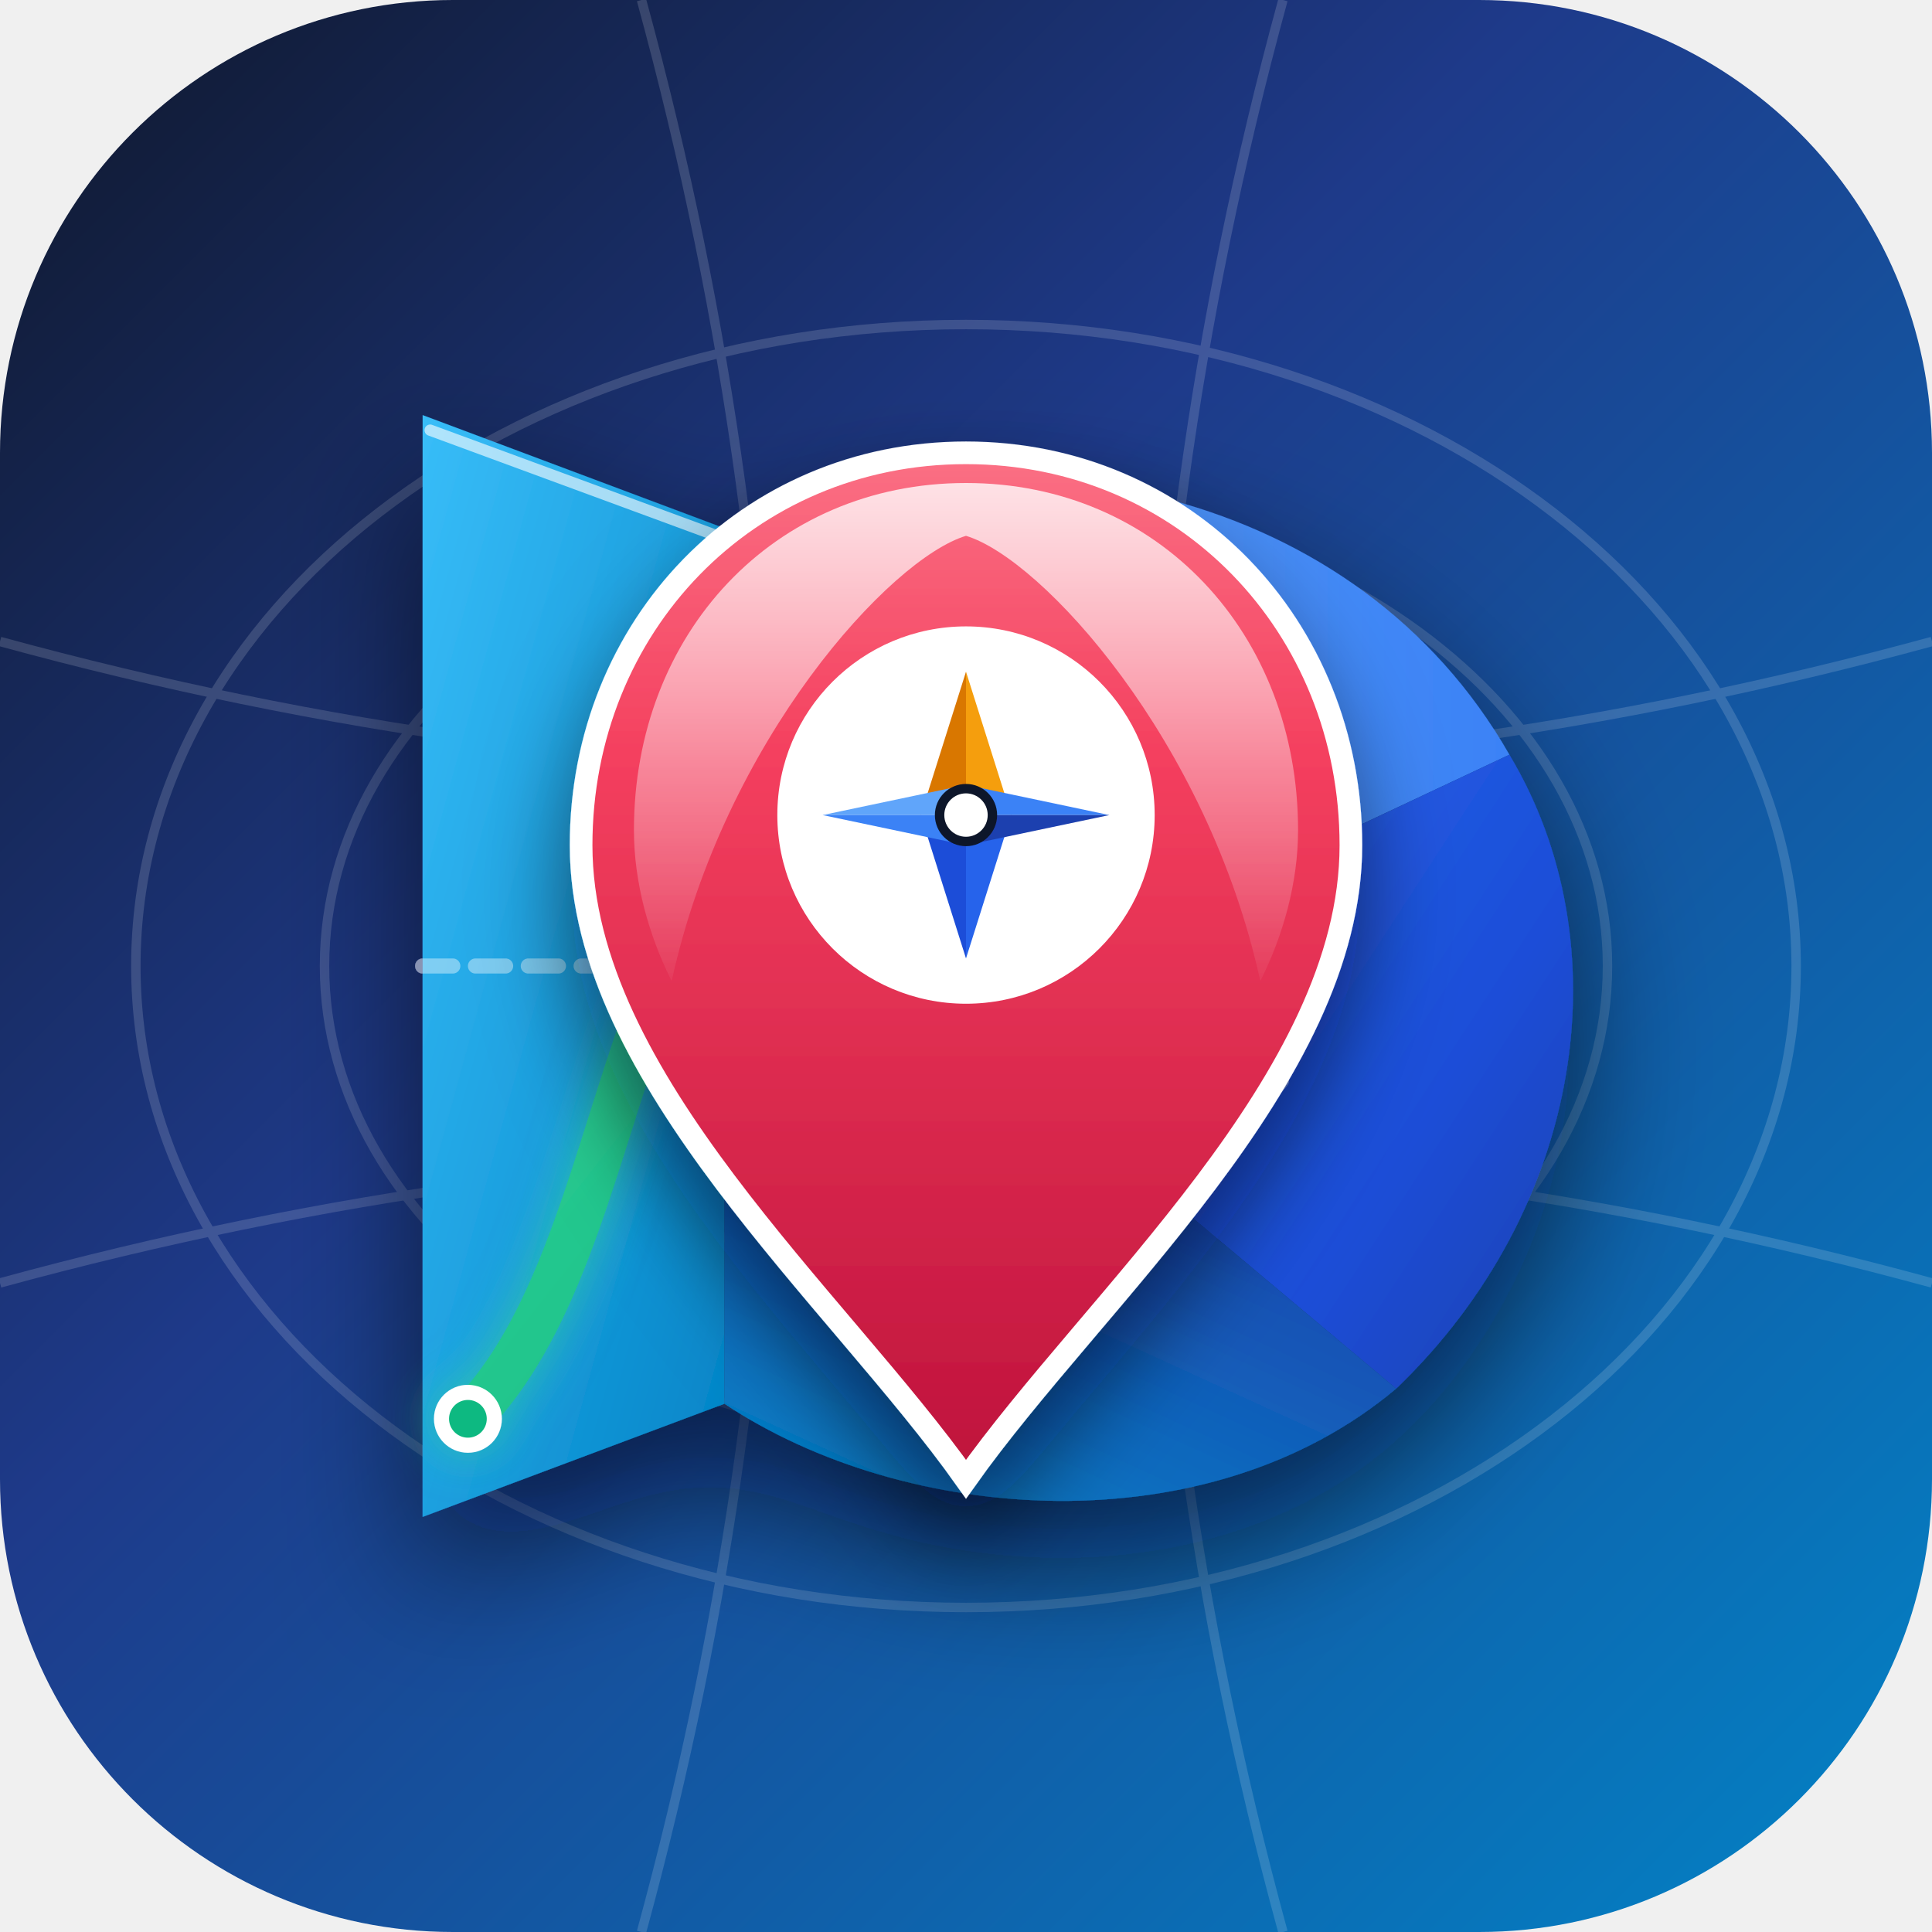
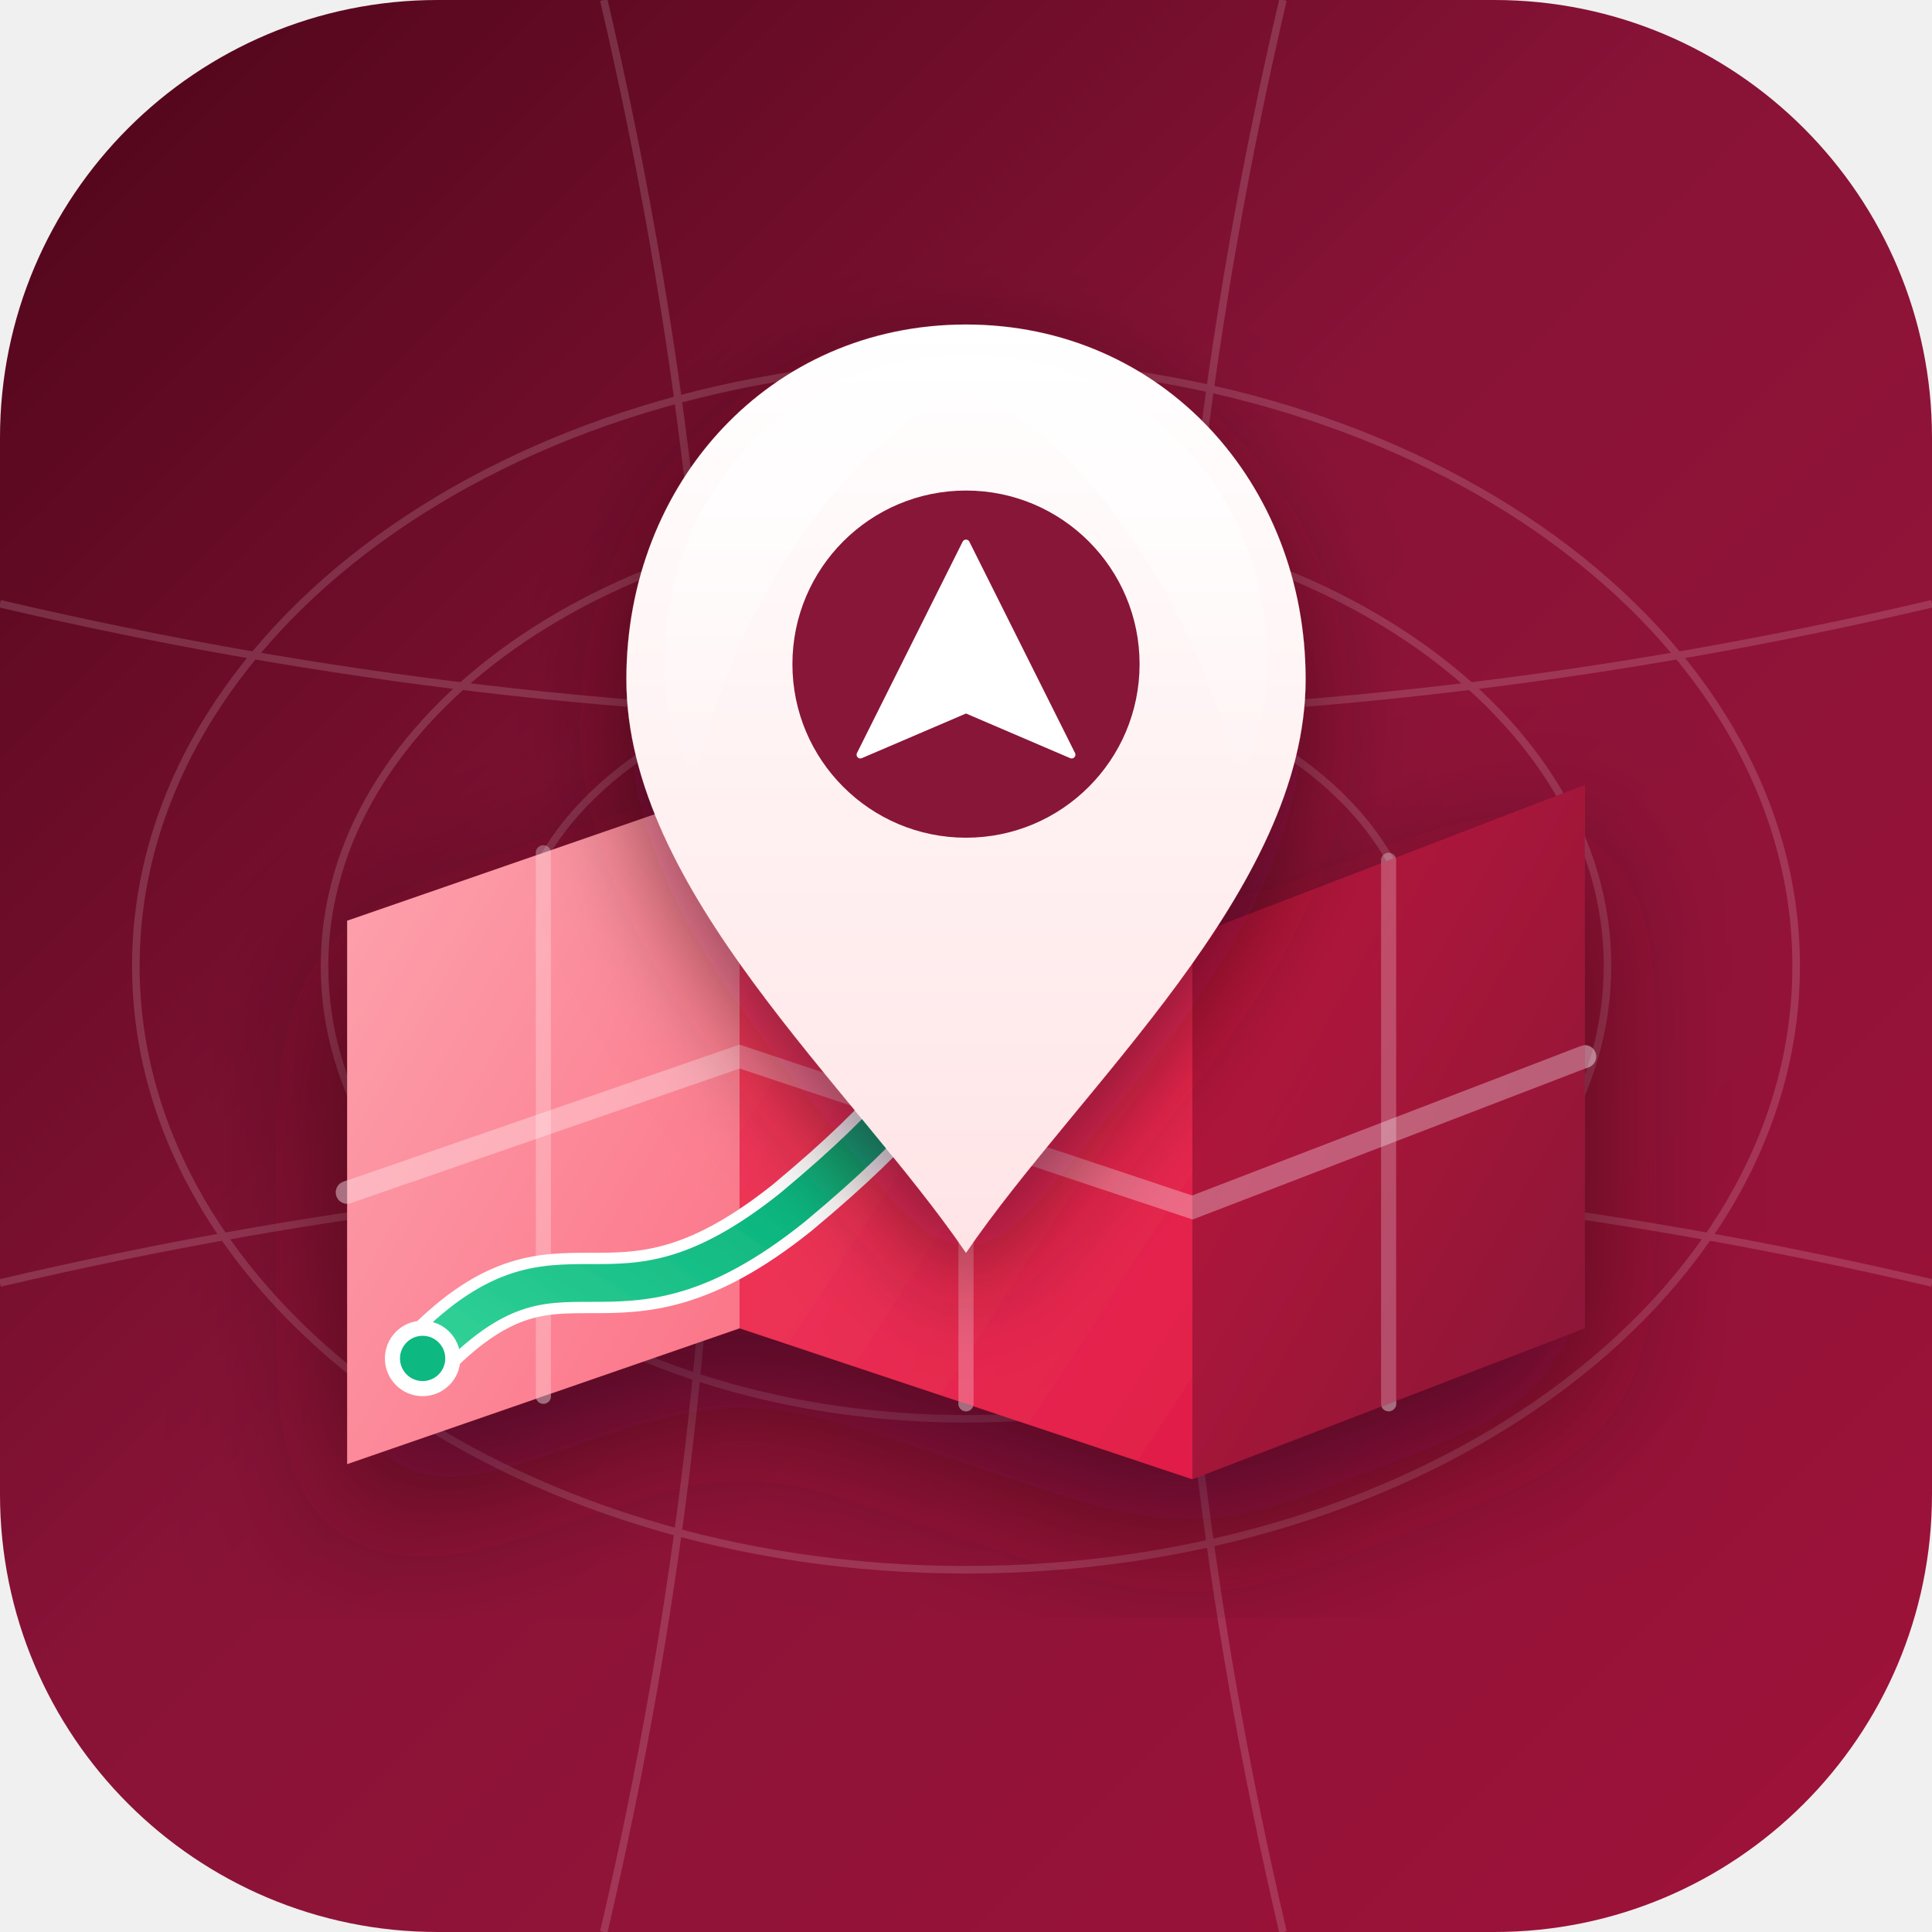
- <svg xmlns="http://www.w3.org/2000/svg" viewBox="0 0 512 512" width="512" height="512" role="img" aria-label="D'Maps - Offline Navigation OS">
+ <svg xmlns="http://www.w3.org/2000/svg" viewBox="0 0 512 512" width="512" height="512" role="img" aria-label="D'Maps">
  <defs>
-     <linearGradient id="dmapsBg" x1="0%" y1="0%" x2="100%" y2="100%">
-       <stop offset="0%" stop-color="#0F172A" />
-       <stop offset="40%" stop-color="#1E3A8A" />
-       <stop offset="100%" stop-color="#0284C7" />
+     <linearGradient id="bgGrad" x1="0%" y1="0%" x2="100%" y2="100%">
+       <stop offset="0%" stop-color="#4C0519" />
+       <stop offset="45%" stop-color="#881337" />
+       <stop offset="100%" stop-color="#9F1239" />
    </linearGradient>
-     <linearGradient id="spineGrad" x1="0%" y1="0%" x2="100%" y2="100%">
-       <stop offset="0%" stop-color="#38BDF8" />
-       <stop offset="100%" stop-color="#0284C7" />
+     <linearGradient id="foldLeft" x1="0%" y1="0%" x2="100%" y2="100%">
+       <stop offset="0%" stop-color="#FDA4AF" />
+       <stop offset="100%" stop-color="#FB7185" />
    </linearGradient>
-     <linearGradient id="topCurveGrad" x1="0%" y1="0%" x2="100%" y2="0%">
-       <stop offset="0%" stop-color="#60A5FA" />
-       <stop offset="100%" stop-color="#3B82F6" />
+     <linearGradient id="foldCenter" x1="0%" y1="0%" x2="100%" y2="100%">
+       <stop offset="0%" stop-color="#F43F5E" />
+       <stop offset="100%" stop-color="#E11D48" />
    </linearGradient>
-     <linearGradient id="outerLoopGrad" x1="0%" y1="0%" x2="100%" y2="100%">
-       <stop offset="0%" stop-color="#2563EB" />
-       <stop offset="60%" stop-color="#1D4ED8" />
-       <stop offset="100%" stop-color="#1E40AF" />
+     <linearGradient id="foldRight" x1="0%" y1="0%" x2="100%" y2="100%">
+       <stop offset="0%" stop-color="#BE123C" />
+       <stop offset="100%" stop-color="#881337" />
    </linearGradient>
-     <linearGradient id="bottomCurveGrad" x1="100%" y1="0%" x2="0%" y2="100%">
-       <stop offset="0%" stop-color="#1E40AF" />
-       <stop offset="100%" stop-color="#0284C7" />
+     <linearGradient id="pinGrad" x1="0%" y1="0%" x2="0%" y2="100%">
+       <stop offset="0%" stop-color="#FFFFFF" />
+       <stop offset="100%" stop-color="#FFE4E6" />
    </linearGradient>
-     <linearGradient id="pinBodyGrad" x1="0%" y1="0%" x2="0%" y2="100%">
-       <stop offset="0%" stop-color="#FB7185" />
-       <stop offset="30%" stop-color="#F43F5E" />
-       <stop offset="100%" stop-color="#BE123C" />
+     <linearGradient id="pinHighlight" x1="0%" y1="0%" x2="0%" y2="100%">
+       <stop offset="0%" stop-color="#FFFFFF" stop-opacity="0.8" />
+       <stop offset="100%" stop-color="#FFFFFF" stop-opacity="0" />
    </linearGradient>
-     <linearGradient id="pinGleam" x1="0%" y1="0%" x2="0%" y2="100%">
-       <stop offset="0%" stop-color="#FFFFFF" stop-opacity="0.8" />
-       <stop offset="100%" stop-color="#FFFFFF" stop-opacity="0.05" />
+     <linearGradient id="routeGrad" x1="0%" y1="100%" x2="100%" y2="0%">
+       <stop offset="0%" stop-color="#34D399" />
+       <stop offset="50%" stop-color="#10B981" />
+       <stop offset="100%" stop-color="#059669" />
    </linearGradient>
-     <linearGradient id="neonRoute" x1="0%" y1="0%" x2="100%" y2="100%">
-       <stop offset="0%" stop-color="#34D399" />
-       <stop offset="100%" stop-color="#10B981" />
-     </linearGradient>
-     <filter id="shadowD" x="-20%" y="-20%" width="140%" height="140%">
-       <feDropShadow dx="0" dy="16" stdDeviation="18" flood-color="#020617" flood-opacity="0.6" />
+     <filter id="cardShadow" x="-20%" y="-20%" width="140%" height="140%">
+       <feDropShadow dx="0" dy="16" stdDeviation="20" flood-color="#2A020D" flood-opacity="0.55" />
    </filter>
-     <filter id="shadowPin" x="-30%" y="-30%" width="160%" height="160%">
-       <feDropShadow dx="0" dy="14" stdDeviation="12" flood-color="#020617" flood-opacity="0.55" />
-     </filter>
-     <filter id="glowRoute" x="-20%" y="-20%" width="140%" height="140%">
-       <feDropShadow dx="0" dy="0" stdDeviation="6" flood-color="#34D399" flood-opacity="0.7" />
+     <filter id="pinShadow" x="-30%" y="-20%" width="160%" height="160%">
+       <feDropShadow dx="0" dy="12" stdDeviation="14" flood-color="#2A020D" flood-opacity="0.5" />
    </filter>
  </defs>
-   <rect width="512" height="512" rx="120" fill="url(#dmapsBg)" />
-   <g opacity="0.15" stroke="#FFFFFF" stroke-width="2.5" fill="none">
-     <ellipse cx="256" cy="256" rx="220" ry="170" />
-     <ellipse cx="256" cy="256" rx="170" ry="125" />
-     <ellipse cx="256" cy="256" rx="120" ry="85" />
-     <path d="M 0 170 Q 256 240 512 170" />
-     <path d="M 0 340 Q 256 270 512 340" />
-     <path d="M 170 0 Q 240 256 170 512" />
-     <path d="M 340 0 Q 270 256 340 512" />
+   <rect width="512" height="512" rx="116" fill="url(#bgGrad)" />
+   <g opacity="0.15" stroke="#FFFFFF" stroke-width="2" fill="none">
+     <ellipse cx="256" cy="256" rx="220" ry="160" />
+     <ellipse cx="256" cy="256" rx="170" ry="120" />
+     <ellipse cx="256" cy="256" rx="120" ry="80" />
+     <path d="M 0 160 Q 256 220 512 160" />
+     <path d="M 0 340 Q 256 280 512 340" />
+     <path d="M 160 0 Q 220 256 160 512" />
+     <path d="M 340 0 Q 280 256 340 512" />
  </g>
-   <g filter="url(#shadowD)">
-     <path d="M 112 110 L 192 140 L 192 372 L 112 402 Z" fill="url(#spineGrad)" />
-     <path d="M 114 114 L 190 142" stroke="#FFFFFF" stroke-width="3" stroke-linecap="round" opacity="0.6" />
-     <path d="M 192 140 C 270 110, 360 130, 400 200 L 332 232 C 304 184, 240 174, 192 196 Z" fill="url(#topCurveGrad)" />
-     <path d="M 400 200 C 430 250, 420 320, 370 368 L 308 316 C 340 280, 348 244, 332 232 Z" fill="url(#outerLoopGrad)" />
-     <path d="M 370 368 C 320 410, 240 404, 192 372 L 192 316 C 228 336, 280 342, 308 316 Z" fill="url(#bottomCurveGrad)" />
-     <path d="M 112 256 L 192 256" stroke="#FFFFFF" stroke-width="4" stroke-linecap="round" stroke-dasharray="8 6" opacity="0.4" />
-     <path d="M 230 186 C 280 186, 330 216, 350 256" stroke="#FFFFFF" stroke-width="4" stroke-linecap="round" stroke-dasharray="8 6" opacity="0.4" fill="none" />
-     <path d="M 230 326 C 280 326, 320 310, 340 286" stroke="#FFFFFF" stroke-width="4" stroke-linecap="round" stroke-dasharray="8 6" opacity="0.4" fill="none" />
+   <g filter="url(#cardShadow)">
+     <path d="M 92 388 L 196 352 L 196 208 L 92 244 Z" fill="url(#foldLeft)" />
+     <path d="M 196 352 L 316 392 L 316 248 L 196 208 Z" fill="url(#foldCenter)" />
+     <path d="M 316 392 L 420 352 L 420 208 L 316 248 Z" fill="url(#foldRight)" />
+     <path d="M 92 316 L 196 280 L 316 320 L 420 280" stroke="#FFFFFF" stroke-opacity="0.32" stroke-width="6" stroke-linecap="round" fill="none" />
+     <path d="M 144 226 L 144 370" stroke="#FFFFFF" stroke-opacity="0.25" stroke-width="4" stroke-linecap="round" />
+     <path d="M 256 228 L 256 372" stroke="#FFFFFF" stroke-opacity="0.25" stroke-width="4" stroke-linecap="round" />
+     <path d="M 368 228 L 368 372" stroke="#FFFFFF" stroke-opacity="0.25" stroke-width="4" stroke-linecap="round" />
+     <path d="M 112 360 C 150 320, 160 360, 210 320 C 240 295, 245 285, 256 270" stroke="#FFFFFF" stroke-width="16" stroke-linecap="round" stroke-linejoin="round" fill="none" />
+     <path d="M 112 360 C 150 320, 160 360, 210 320 C 240 295, 245 285, 256 270" stroke="url(#routeGrad)" stroke-width="10" stroke-linecap="round" stroke-linejoin="round" fill="none" />
+     <circle cx="112" cy="360" r="10" fill="#FFFFFF" />
+     <circle cx="112" cy="360" r="6" fill="#10B981" />
  </g>
-   <g filter="url(#glowRoute)">
-     <path d="M 124 376 C 170 330, 160 220, 230 200 C 265 190, 275 220, 256 250" stroke="url(#neonRoute)" stroke-width="12" stroke-linecap="round" fill="none" />
-     <circle cx="124" cy="376" r="9" fill="#FFFFFF" />
-     <circle cx="124" cy="376" r="5" fill="#10B981" />
-   </g>
-   <ellipse cx="256" cy="326" rx="36" ry="14" fill="#020617" opacity="0.55" />
-   <g filter="url(#shadowPin)">
-     <path d="M 256 120 C 198 120, 154 166, 154 224 C 154 286, 222 344, 256 392 C 290 344, 358 286, 358 224 C 358 166, 314 120, 256 120 Z" fill="url(#pinBodyGrad)" stroke="#FFFFFF" stroke-width="6" />
-     <path d="M 256 128 C 205 128, 168 168, 168 220 C 168 234, 172 248, 178 260 C 192 196, 236 148, 256 142 C 276 148, 320 196, 334 260 C 340 248, 344 234, 344 220 C 344 168, 307 128, 256 128 Z" fill="url(#pinGleam)" />
-     <circle cx="256" cy="216" r="50" fill="#FFFFFF" />
-     <path d="M 256 178 L 268 216 L 256 208 Z" fill="#F59E0B" />
-     <path d="M 256 178 L 244 216 L 256 208 Z" fill="#D97706" />
-     <path d="M 256 254 L 268 216 L 256 224 Z" fill="#2563EB" />
-     <path d="M 256 254 L 244 216 L 256 224 Z" fill="#1D4ED8" />
-     <path d="M 294 216 L 256 208 L 264 216 Z" fill="#3B82F6" />
-     <path d="M 294 216 L 256 224 L 264 216 Z" fill="#1E40AF" />
-     <path d="M 218 216 L 256 208 L 248 216 Z" fill="#60A5FA" />
-     <path d="M 218 216 L 256 224 L 248 216 Z" fill="#3B82F6" />
-     <circle cx="256" cy="216" r="7" fill="#FFFFFF" stroke="#0F172A" stroke-width="2.5" />
+   <ellipse cx="256" cy="272" rx="30" ry="12" fill="#2A020D" opacity="0.45" />
+   <g filter="url(#pinShadow)">
+     <path d="M 256 86 C 204 86 166 128 166 180 C 166 236 226 288 256 332 C 286 288 346 236 346 180 C 346 128 308 86 256 86 Z" fill="url(#pinGrad)" />
+     <path d="M 256 94 C 210 94 176 130 176 176 C 176 186 179 198 184 208 C 196 150 236 108 256 104 C 276 108 316 150 328 208 C 333 198 336 186 336 176 C 336 130 302 94 256 94 Z" fill="url(#pinHighlight)" />
+     <circle cx="256" cy="176" r="46" fill="#881337" />
+     <path d="M 256 144 L 284 200 L 256 188 L 228 200 Z" fill="#FFFFFF" stroke="#FFFFFF" stroke-width="2" stroke-linejoin="round" />
  </g>
</svg>
